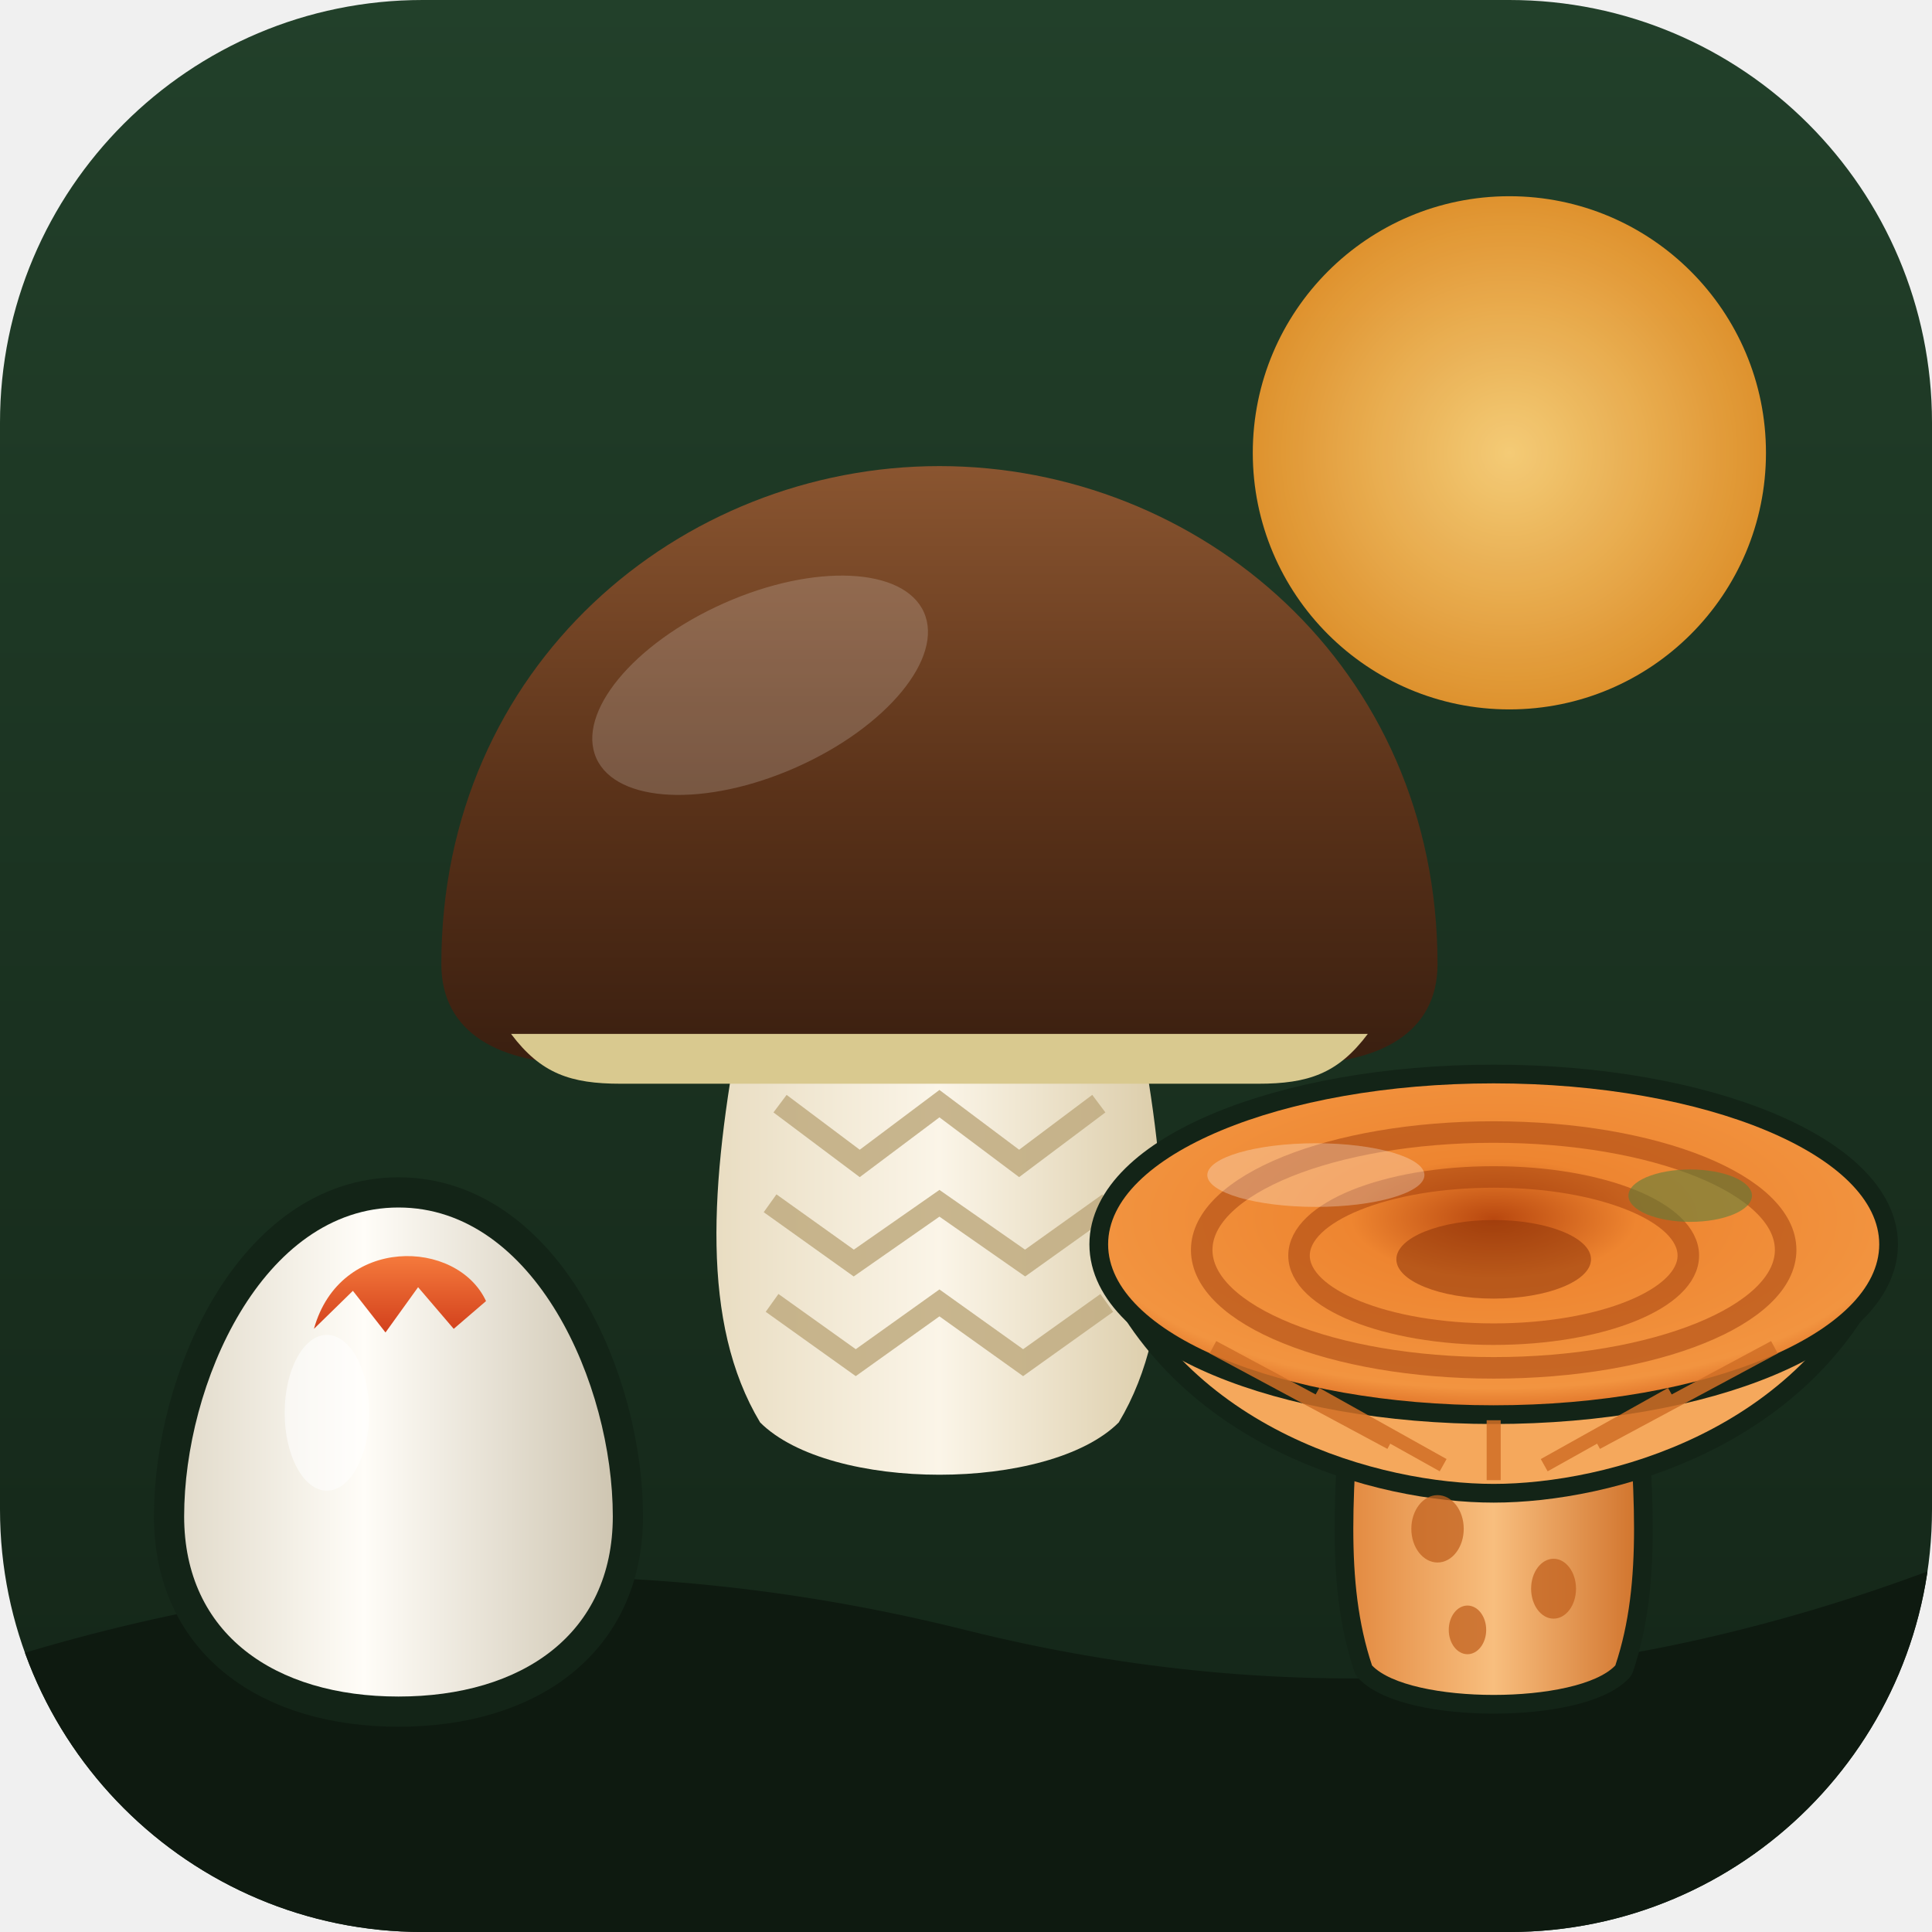
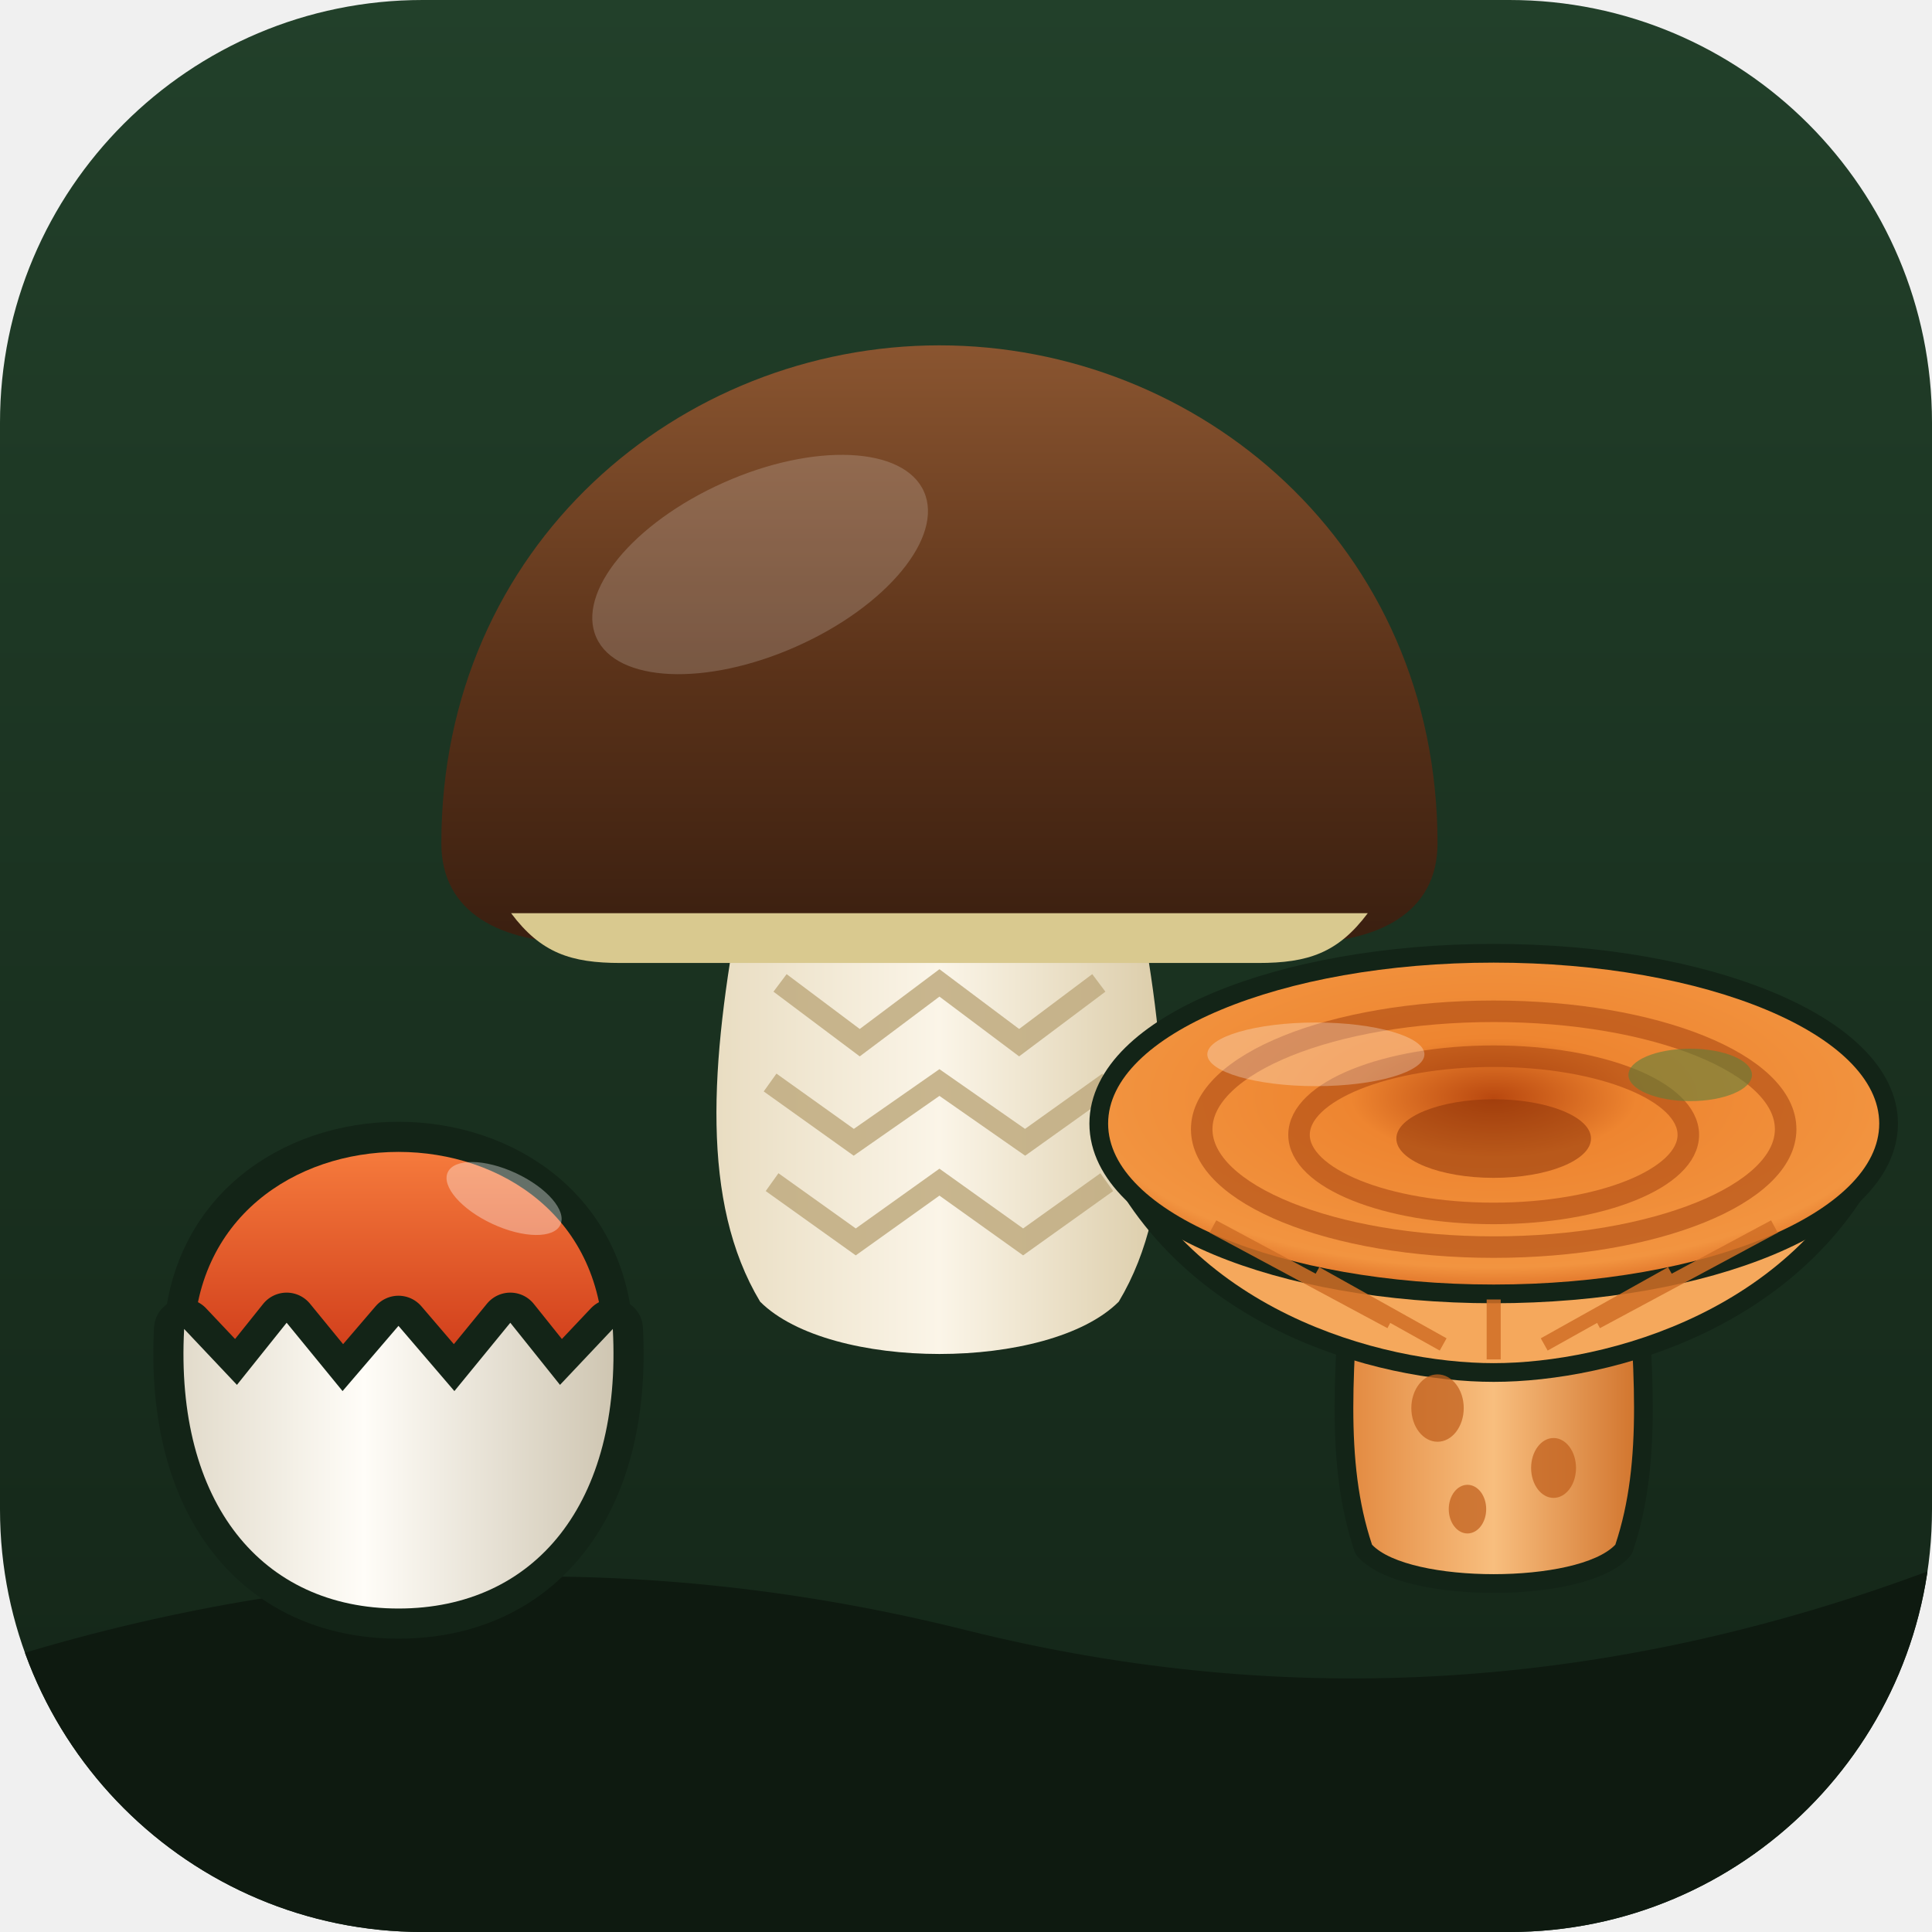
<svg xmlns="http://www.w3.org/2000/svg" viewBox="0 0 64 64">
  <defs>
    <linearGradient id="bg" x1="0" y1="0" x2="0" y2="1">
      <stop offset="0" stop-color="#22402A" />
      <stop offset="1" stop-color="#132417" />
    </linearGradient>
    <radialGradient id="sun" cx=".5" cy=".5" r=".5">
      <stop offset="0" stop-color="#FFD27A" />
      <stop offset="1" stop-color="#E8962E" />
    </radialGradient>
    <linearGradient id="cap" x1="0" y1="0" x2="0" y2="1">
      <stop offset="0" stop-color="#8A5530" />
      <stop offset=".55" stop-color="#5A3219" />
      <stop offset="1" stop-color="#3A1F10" />
    </linearGradient>
    <linearGradient id="stem" x1="0" y1="0" x2="1" y2="0">
      <stop offset="0" stop-color="#E9DDC2" />
      <stop offset=".5" stop-color="#FBF5E8" />
      <stop offset="1" stop-color="#DCCDAA" />
    </linearGradient>
    <radialGradient id="rc" cx=".5" cy=".42" r=".62">
      <stop offset="0" stop-color="#B9480F" />
      <stop offset=".3" stop-color="#EE8530" />
      <stop offset=".85" stop-color="#F29440" />
      <stop offset="1" stop-color="#D9661F" />
    </radialGradient>
    <linearGradient id="rs" x1="0" x2="1">
      <stop offset="0" stop-color="#E38B42" />
      <stop offset=".5" stop-color="#F8BE7E" />
      <stop offset="1" stop-color="#D2762F" />
    </linearGradient>
    <clipPath id="r">
      <rect width="64" height="64" rx="14" />
    </clipPath>
    <linearGradient id="la" x1="0" y1="0" x2="0" y2="1">
      <stop offset="0" stop-color="#F57A3C" />
      <stop offset="1" stop-color="#D2401C" />
    </linearGradient>
    <linearGradient id="le" x1="0" y1="0" x2="1" y2="0">
      <stop offset="0" stop-color="#E2DBCB" />
      <stop offset=".42" stop-color="#FFFDF8" />
      <stop offset="1" stop-color="#CFC6B2" />
    </linearGradient>
+     <linearGradient id="la" x1="0" y1="0" x2="0" y2="1">
+       <stop offset="0" stop-color="#F57A3C" />
+       <stop offset="1" stop-color="#D2401C" />
+     </linearGradient>
+     <linearGradient id="le" x1="0" y1="0" x2="1" y2="0">
+       <stop offset="0" stop-color="#E2DBCB" />
+       <stop offset=".42" stop-color="#FFFDF8" />
+       <stop offset="1" stop-color="#CFC6B2" />
+     </linearGradient>
  </defs>
  <g clip-path="url(#r)">
    <rect width="64" height="64" fill="url(#bg)" />
-     <circle cx="50" cy="15" r="8.5" fill="url(#sun)" opacity=".95" />
    <path d="M0 55 Q16 50 32 54 T64 52 V64 H0Z" fill="#0E1A10" />
-     <g transform="translate(10 9.5) scale(.66)">
-       <path d="M22 37 C20.5 45 20 52 23 57 C26.5 60.5 37.5 60.5 41 57 C44 52 43.5 45 42 37 Z" fill="url(#stem)" />
-       <g fill="none" stroke="#C2AE84" stroke-width="1.1" opacity=".9">
-         <path d="M24 41 l4 3 4-3 4 3 4-3" />
-         <path d="M23.5 46 l4.2 3 4.3-3 4.3 3 4.2-3" />
-         <path d="M23.6 51 l4.2 3 4.2-3 4.2 3 4.2-3" />
+     <g transform="translate(0 -4)">
+       <g transform="translate(10 9.5) scale(.66)">
+         <path d="M22 37 C20.5 45 20 52 23 57 C26.5 60.5 37.5 60.5 41 57 C44 52 43.5 45 42 37 Z" fill="url(#stem)" />
+         <g fill="none" stroke="#C2AE84" stroke-width="1.1" opacity=".9">
+           <path d="M24 41 l4 3 4-3 4 3 4-3" />
+           <path d="M23.5 46 l4.2 3 4.3-3 4.3 3 4.2-3" />
+           <path d="M23.6 51 l4.2 3 4.2-3 4.2 3 4.2-3" />
+         </g>
+         <path d="M7 34 C7 19 19 9 32 9 C45 9 57 19 57 34 C57 37.5 54 39 50 39 H14 C10 39 7 37.5 7 34 Z" fill="url(#cap)" />
+         <path d="M10.5 37.5 H53.5 C52 39.5 50.5 40 48 40 H16 C13.5 40 12 39.5 10.5 37.5Z" fill="#D9C98F" />
+         <ellipse cx="23" cy="20" rx="9" ry="4.5" transform="rotate(-24 23 20)" fill="#fff" opacity=".18" />
      </g>
-       <path d="M7 34 C7 19 19 9 32 9 C45 9 57 19 57 34 C57 37.5 54 39 50 39 H14 C10 39 7 37.5 7 34 Z" fill="url(#cap)" />
-       <path d="M10.5 37.5 H53.5 C52 39.5 50.5 40 48 40 H16 C13.5 40 12 39.5 10.5 37.5Z" fill="#D9C98F" />
-       <ellipse cx="23" cy="20" rx="9" ry="4.5" transform="rotate(-24 23 20)" fill="#fff" opacity=".18" />
-     </g>
-     <g stroke="#132417" stroke-width="2" paint-order="stroke" stroke-linejoin="round">
-       <path d="M13.20 40.00 C17.72 40.00 20.30 45.86 20.30 50.23 C20.30 54.13 17.29 56.20 13.20 56.20 C9.11 56.20 6.10 54.13 6.10 50.23 C6.10 45.86 8.68 40.00 13.20 40.00Z" fill="url(#le)" />
-     </g>
-     <path d="M10.40 44.02 L11.69 42.76 L12.77 44.14 L13.85 42.64 L15.03 44.02 L16.10 43.10 C15.14 41.03 11.26 40.92 10.40 44.02Z" fill="url(#la)" />
-     <ellipse cx="10.83" cy="46.80" rx="1.40" ry="2.58" fill="#fff" opacity=".55" />
-     <g transform="translate(34.6 28.2) scale(.62)">
-       <g stroke="#132417" stroke-width="2" paint-order="stroke" stroke-linejoin="round">
-         <path d="M17 27 C16.5 34 16 39 17.5 43.5 C19.5 45.6 28.5 45.6 30.5 43.5 C32 39 31.5 34 31 27Z" fill="url(#rs)" />
-         <path d="M3.6 21.5 C7.5 31 18 33.8 24 33.8 C30 33.8 40.5 31 44.4 21.5Z" fill="#F5A85C" />
-         <ellipse cx="24" cy="21" rx="20.6" ry="8.6" fill="url(#rc)" />
+       <g transform="translate(-27.96 8.51) scale(1.029)">
+         <g stroke="#132417" stroke-width="1.94" paint-order="stroke" stroke-linejoin="round">
+           <path d="M33.4 39 C33.4 30.6 46.6 30.6 46.6 39Z" fill="url(#la)" />
+           <path d="M33.1 38.4 C32.8 44 35.6 47.4 40 47.4 C44.4 47.4 47.2 44 46.9 38.4 L45.2 40.2 L43.6 38.2 L41.8 40.4 L40 38.3 L38.2 40.4 L36.4 38.2 L34.8 40.2 Z" fill="url(#le)" />
+         </g>
+         <ellipse cx="43.4" cy="34.2" rx="2" ry=".9" transform="rotate(25 43.4 34.2)" fill="#fff" opacity=".35" />
      </g>
-       <g stroke="#D06E26" stroke-width=".75" opacity=".85">
-         <path d="M9 26.5 L18.5 31.6 M14.5 29 L21.3 32.8 M39 26.5 L29.5 31.6 M33.5 29 L26.7 32.8 M24 30.4 V33.6" />
-       </g>
-       <g fill="none" stroke="#9E3D0D" stroke-opacity=".5" stroke-width="1.15">
-         <ellipse cx="24" cy="21.3" rx="15.6" ry="6.3" />
-         <ellipse cx="24" cy="21.6" rx="10.4" ry="4.2" />
-       </g>
-       <ellipse cx="24" cy="21.8" rx="5.2" ry="2.1" fill="#8E340A" opacity=".55" />
-       <ellipse cx="34.5" cy="18.4" rx="3.3" ry="1.4" fill="#5E7F3A" opacity=".6" />
-       <ellipse cx="14.5" cy="17.3" rx="5.8" ry="1.7" fill="#fff" opacity=".28" />
-       <g fill="#C2621F" opacity=".75">
-         <ellipse cx="21" cy="36.2" rx="1.4" ry="1.8" />
-         <ellipse cx="27.2" cy="39.4" rx="1.2" ry="1.6" />
-         <ellipse cx="22.6" cy="41.6" rx="1" ry="1.3" />
+       <g transform="translate(34.6 28.2) scale(.62)">
+         <g stroke="#132417" stroke-width="2" paint-order="stroke" stroke-linejoin="round">
+           <path d="M17 27 C16.5 34 16 39 17.5 43.5 C19.5 45.6 28.5 45.6 30.5 43.5 C32 39 31.5 34 31 27Z" fill="url(#rs)" />
+           <path d="M3.6 21.5 C7.5 31 18 33.8 24 33.8 C30 33.8 40.5 31 44.4 21.5Z" fill="#F5A85C" />
+           <ellipse cx="24" cy="21" rx="20.6" ry="8.6" fill="url(#rc)" />
+         </g>
+         <g stroke="#D06E26" stroke-width=".75" opacity=".85">
+           <path d="M9 26.5 L18.5 31.6 M14.5 29 L21.3 32.8 M39 26.5 L29.5 31.6 M33.5 29 L26.7 32.8 M24 30.4 V33.6" />
+         </g>
+         <g fill="none" stroke="#9E3D0D" stroke-opacity=".5" stroke-width="1.15">
+           <ellipse cx="24" cy="21.3" rx="15.6" ry="6.3" />
+           <ellipse cx="24" cy="21.6" rx="10.4" ry="4.2" />
+         </g>
+         <ellipse cx="24" cy="21.8" rx="5.2" ry="2.1" fill="#8E340A" opacity=".55" />
+         <ellipse cx="34.5" cy="18.4" rx="3.3" ry="1.4" fill="#5E7F3A" opacity=".6" />
+         <ellipse cx="14.5" cy="17.3" rx="5.8" ry="1.7" fill="#fff" opacity=".28" />
+         <g fill="#C2621F" opacity=".75">
+           <ellipse cx="21" cy="36.2" rx="1.4" ry="1.8" />
+           <ellipse cx="27.2" cy="39.4" rx="1.2" ry="1.6" />
+           <ellipse cx="22.6" cy="41.6" rx="1" ry="1.3" />
+         </g>
      </g>
    </g>
  </g>
</svg>
